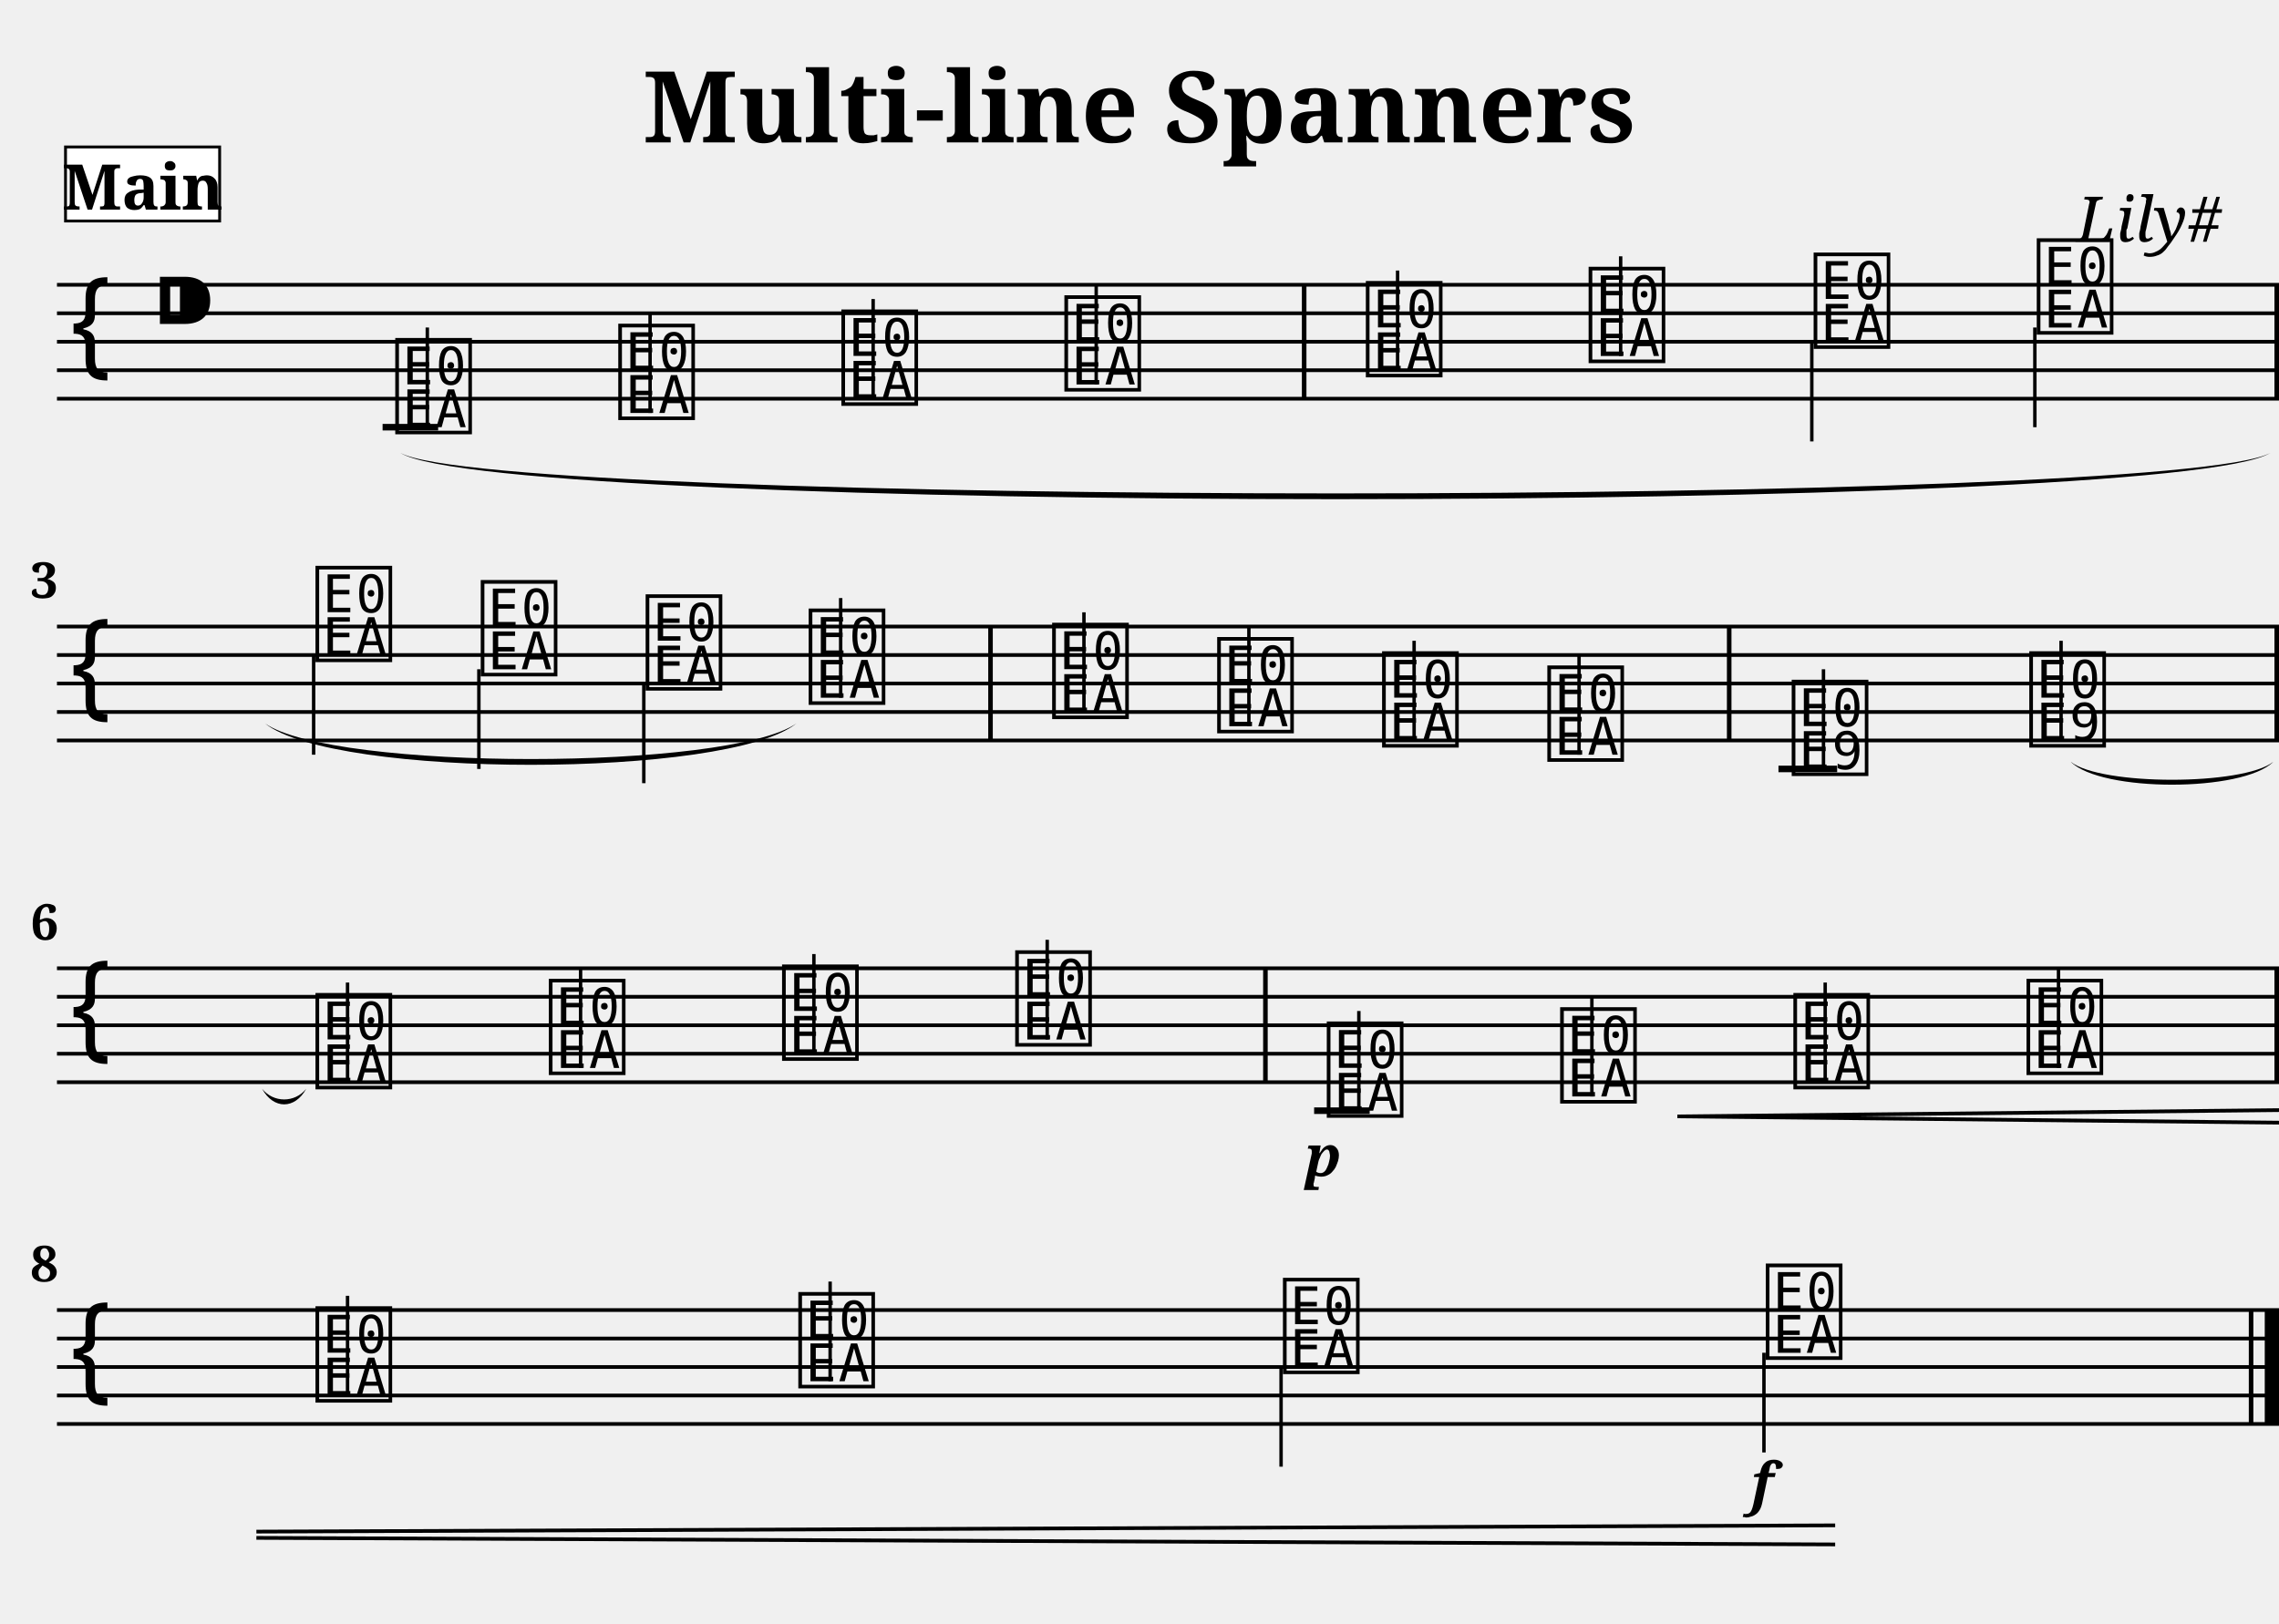
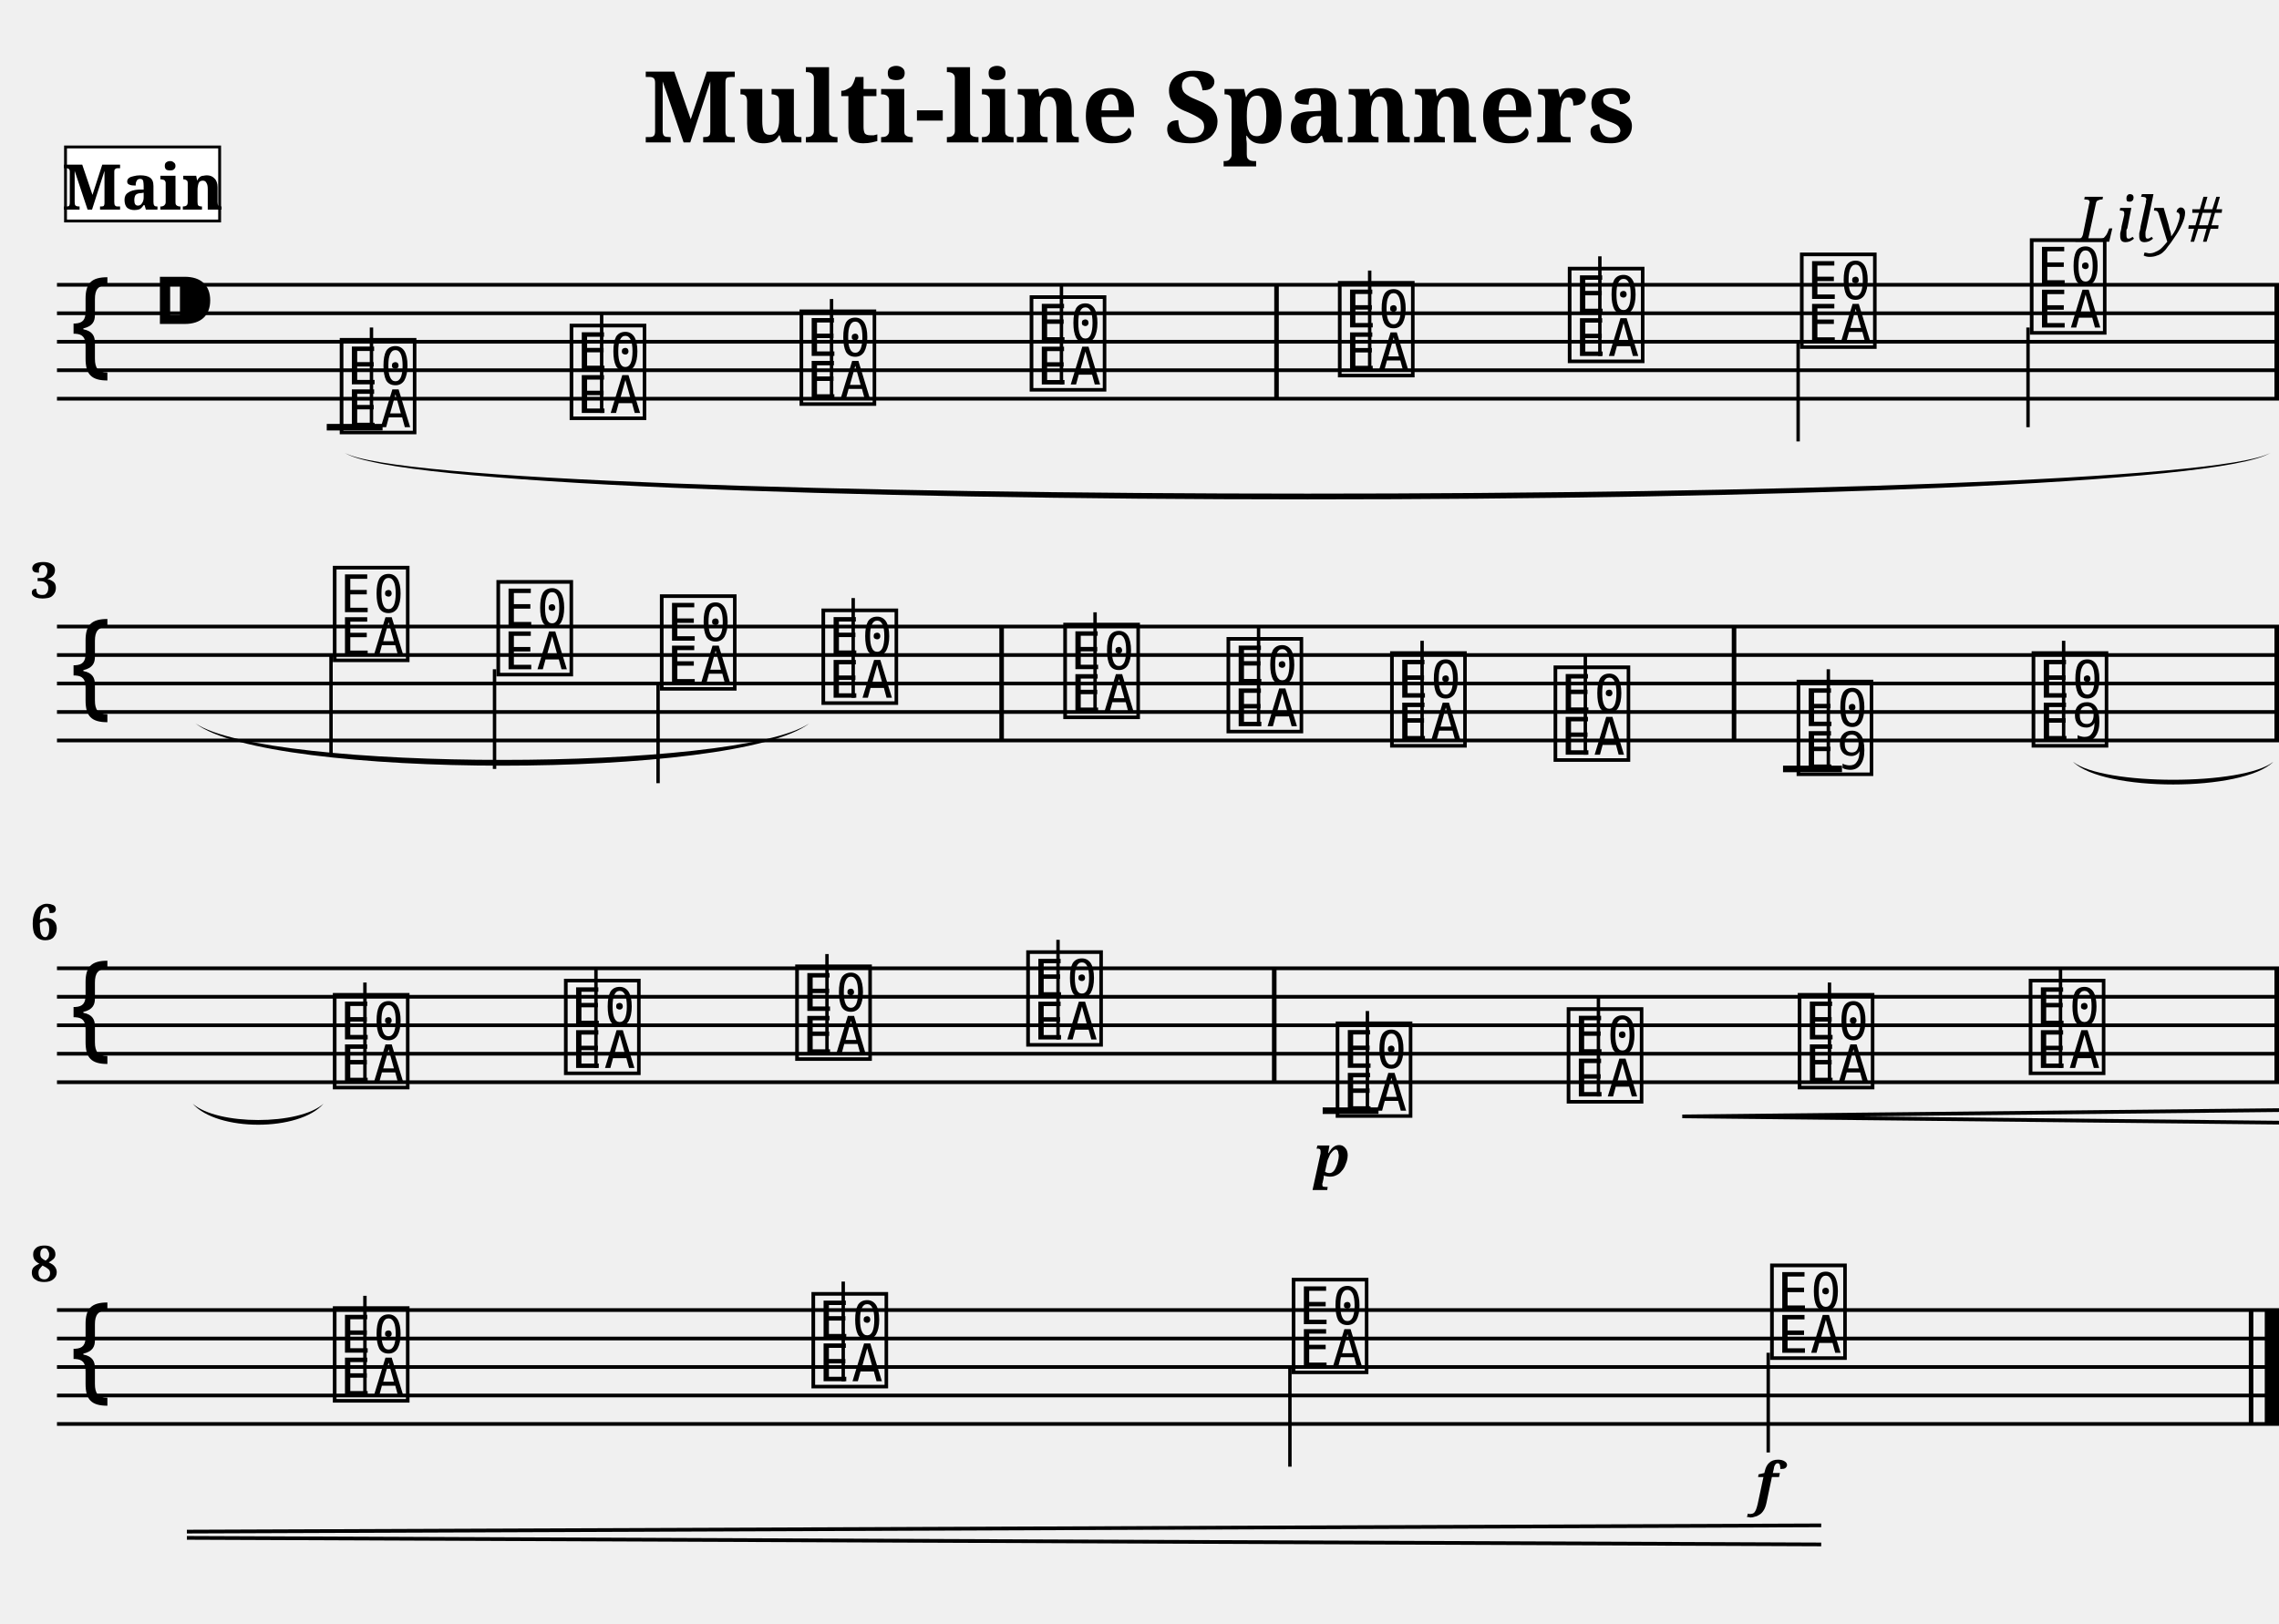
<svg xmlns="http://www.w3.org/2000/svg" width="800.0" height="570.0" viewBox="0 0 80.00 57.00">
  <style>
  @font-face { font-family: 'Emmentaler'; src: local('Emmentaler'); }
  .music { font-family: 'Emmentaler', serif; }
</style>
  <text x="40.00" y="5.00" font-size="3.49" font-family="serif" font-weight="bold" text-anchor="middle">Multi-line Spanners</text>
  <text x="78.00" y="8.49" font-size="2.20" font-family="serif" font-style="italic" text-anchor="end">Lily#</text>
  <g transform="translate(2.00,0.00) scale(1,1)">
    <line x1="0.00" y1="10.00" x2="78.00" y2="10.00" stroke="#000000" stroke-width="0.130" />
    <line x1="0.00" y1="11.00" x2="78.00" y2="11.00" stroke="#000000" stroke-width="0.130" />
    <line x1="0.00" y1="12.00" x2="78.00" y2="12.00" stroke="#000000" stroke-width="0.130" />
    <line x1="0.00" y1="13.00" x2="78.00" y2="13.00" stroke="#000000" stroke-width="0.130" />
    <line x1="0.00" y1="14.00" x2="78.00" y2="14.00" stroke="#000000" stroke-width="0.130" />
    <text class="music" x="0.30" y="13.00" font-size="4.00"></text>
    <text class="music" x="3.30" y="12.00" font-size="4.00"></text>
-     <text class="music" x="11.75" y="15.00" font-size="4.00" data-pos="307"></text>
-     <line x1="13.00" y1="15.00" x2="13.00" y2="11.50" stroke="#000000" stroke-width="0.120" />
-     <text class="music" x="19.58" y="14.50" font-size="4.00" data-pos="373"></text>
-     <line x1="20.82" y1="14.50" x2="20.82" y2="11.00" stroke="#000000" stroke-width="0.120" />
-     <text class="music" x="27.41" y="14.00" font-size="4.00" data-pos="375"></text>
-     <line x1="28.65" y1="14.00" x2="28.65" y2="10.50" stroke="#000000" stroke-width="0.120" />
-     <text class="music" x="35.24" y="13.50" font-size="4.00" data-pos="377"></text>
-     <line x1="36.48" y1="13.50" x2="36.48" y2="10.00" stroke="#000000" stroke-width="0.120" />
-     <text class="music" x="45.82" y="13.00" font-size="4.00" data-pos="381"></text>
-     <line x1="47.06" y1="13.00" x2="47.06" y2="9.50" stroke="#000000" stroke-width="0.120" />
-     <text class="music" x="53.64" y="12.50" font-size="4.00" data-pos="384"></text>
-     <line x1="54.89" y1="12.50" x2="54.89" y2="9.00" stroke="#000000" stroke-width="0.120" />
-     <text class="music" x="61.54" y="12.00" font-size="4.00" data-pos="386"></text>
-     <line x1="61.60" y1="12.00" x2="61.60" y2="15.50" stroke="#000000" stroke-width="0.120" />
-     <text class="music" x="69.37" y="11.50" font-size="4.00" data-pos="388"></text>
-     <line x1="69.43" y1="11.50" x2="69.43" y2="15.00" stroke="#000000" stroke-width="0.120" />
-     <line x1="11.43" y1="15.00" x2="13.38" y2="15.00" stroke="#000000" stroke-width="0.230" />
-     <rect x="43.70" y="10.00" width="0.16" height="4.00" fill="#000000" />
+     <text class="music" x="9.80" y="15.00" font-size="4.00" data-pos="307"></text>
+     <line x1="11.04" y1="15.00" x2="11.04" y2="11.50" stroke="#000000" stroke-width="0.120" />
+     <text class="music" x="17.87" y="14.50" font-size="4.00" data-pos="373"></text>
+     <line x1="19.12" y1="14.50" x2="19.12" y2="11.00" stroke="#000000" stroke-width="0.120" />
+     <text class="music" x="25.94" y="14.00" font-size="4.00" data-pos="375"></text>
+     <line x1="27.19" y1="14.00" x2="27.19" y2="10.50" stroke="#000000" stroke-width="0.120" />
+     <text class="music" x="34.02" y="13.50" font-size="4.00" data-pos="377"></text>
+     <line x1="35.26" y1="13.50" x2="35.26" y2="10.00" stroke="#000000" stroke-width="0.120" />
+     <text class="music" x="44.84" y="13.00" font-size="4.00" data-pos="381"></text>
+     <line x1="46.08" y1="13.00" x2="46.08" y2="9.50" stroke="#000000" stroke-width="0.120" />
+     <text class="music" x="52.91" y="12.50" font-size="4.00" data-pos="384"></text>
+     <line x1="54.16" y1="12.50" x2="54.16" y2="9.00" stroke="#000000" stroke-width="0.120" />
+     <text class="music" x="61.06" y="12.00" font-size="4.00" data-pos="386"></text>
+     <line x1="61.12" y1="12.00" x2="61.12" y2="15.50" stroke="#000000" stroke-width="0.120" />
+     <text class="music" x="69.13" y="11.50" font-size="4.00" data-pos="388"></text>
+     <line x1="69.19" y1="11.50" x2="69.19" y2="15.00" stroke="#000000" stroke-width="0.120" />
+     <line x1="9.47" y1="15.00" x2="11.43" y2="15.00" stroke="#000000" stroke-width="0.230" />
+     <rect x="42.73" y="10.00" width="0.16" height="4.00" fill="#000000" />
    <rect x="77.84" y="10.00" width="0.16" height="4.00" fill="#000000" />
    <line x1="0.00" y1="22.00" x2="78.00" y2="22.00" stroke="#000000" stroke-width="0.130" />
    <line x1="0.00" y1="23.00" x2="78.00" y2="23.00" stroke="#000000" stroke-width="0.130" />
    <line x1="0.00" y1="24.00" x2="78.00" y2="24.00" stroke="#000000" stroke-width="0.130" />
    <line x1="0.00" y1="25.00" x2="78.00" y2="25.00" stroke="#000000" stroke-width="0.130" />
    <line x1="0.00" y1="26.00" x2="78.00" y2="26.00" stroke="#000000" stroke-width="0.130" />
    <text class="music" x="0.30" y="25.00" font-size="4.00"></text>
-     <text class="music" x="8.95" y="23.00" font-size="4.00" data-pos="400"></text>
-     <line x1="9.01" y1="23.00" x2="9.01" y2="26.50" stroke="#000000" stroke-width="0.120" />
-     <text class="music" x="14.75" y="23.50" font-size="4.00" data-pos="405"></text>
-     <line x1="14.81" y1="23.50" x2="14.81" y2="27.00" stroke="#000000" stroke-width="0.120" />
-     <text class="music" x="20.54" y="24.00" font-size="4.00" data-pos="407"></text>
-     <line x1="20.60" y1="24.00" x2="20.60" y2="27.50" stroke="#000000" stroke-width="0.120" />
-     <text class="music" x="26.26" y="24.50" font-size="4.00" data-pos="409"></text>
-     <line x1="27.51" y1="24.50" x2="27.51" y2="21.00" stroke="#000000" stroke-width="0.120" />
-     <text class="music" x="34.81" y="25.00" font-size="4.00" data-pos="414"></text>
-     <line x1="36.05" y1="25.00" x2="36.05" y2="21.50" stroke="#000000" stroke-width="0.120" />
-     <text class="music" x="40.60" y="25.50" font-size="4.00" data-pos="417"></text>
-     <line x1="41.84" y1="25.50" x2="41.84" y2="22.00" stroke="#000000" stroke-width="0.120" />
-     <text class="music" x="46.39" y="26.00" font-size="4.00" data-pos="419"></text>
-     <line x1="47.64" y1="26.00" x2="47.64" y2="22.50" stroke="#000000" stroke-width="0.120" />
-     <text class="music" x="52.19" y="26.50" font-size="4.00" data-pos="421"></text>
-     <line x1="53.43" y1="26.50" x2="53.43" y2="23.00" stroke="#000000" stroke-width="0.120" />
-     <text class="music" x="60.77" y="27.00" font-size="4.00" data-pos="452"></text>
-     <line x1="62.01" y1="27.00" x2="62.01" y2="23.50" stroke="#000000" stroke-width="0.120" />
-     <text class="music" x="69.11" y="26.00" font-size="4.00" data-pos="493"></text>
-     <line x1="70.35" y1="26.00" x2="70.35" y2="22.50" stroke="#000000" stroke-width="0.120" />
-     <line x1="60.43" y1="27.00" x2="62.49" y2="27.00" stroke="#000000" stroke-width="0.230" />
-     <rect x="32.69" y="22.00" width="0.16" height="4.00" fill="#000000" />
-     <rect x="58.62" y="22.00" width="0.16" height="4.00" fill="#000000" />
+     <text class="music" x="9.56" y="23.00" font-size="4.00" data-pos="400"></text>
+     <line x1="9.62" y1="23.00" x2="9.62" y2="26.50" stroke="#000000" stroke-width="0.120" />
+     <text class="music" x="15.30" y="23.50" font-size="4.00" data-pos="405"></text>
+     <line x1="15.36" y1="23.50" x2="15.36" y2="27.00" stroke="#000000" stroke-width="0.120" />
+     <text class="music" x="21.04" y="24.00" font-size="4.00" data-pos="407"></text>
+     <line x1="21.10" y1="24.00" x2="21.10" y2="27.50" stroke="#000000" stroke-width="0.120" />
+     <text class="music" x="26.71" y="24.50" font-size="4.00" data-pos="409"></text>
+     <line x1="27.95" y1="24.50" x2="27.95" y2="21.00" stroke="#000000" stroke-width="0.120" />
+     <text class="music" x="35.20" y="25.00" font-size="4.00" data-pos="414"></text>
+     <line x1="36.44" y1="25.00" x2="36.44" y2="21.50" stroke="#000000" stroke-width="0.120" />
+     <text class="music" x="40.93" y="25.50" font-size="4.00" data-pos="417"></text>
+     <line x1="42.18" y1="25.50" x2="42.18" y2="22.00" stroke="#000000" stroke-width="0.120" />
+     <text class="music" x="46.67" y="26.00" font-size="4.00" data-pos="419"></text>
+     <line x1="47.92" y1="26.00" x2="47.92" y2="22.50" stroke="#000000" stroke-width="0.120" />
+     <text class="music" x="52.41" y="26.50" font-size="4.00" data-pos="421"></text>
+     <line x1="53.65" y1="26.50" x2="53.65" y2="23.00" stroke="#000000" stroke-width="0.120" />
+     <text class="music" x="60.94" y="27.00" font-size="4.00" data-pos="452"></text>
+     <line x1="62.18" y1="27.00" x2="62.18" y2="23.50" stroke="#000000" stroke-width="0.120" />
+     <text class="music" x="69.19" y="26.00" font-size="4.00" data-pos="493"></text>
+     <line x1="70.44" y1="26.00" x2="70.44" y2="22.50" stroke="#000000" stroke-width="0.120" />
+     <line x1="60.59" y1="27.00" x2="62.66" y2="27.00" stroke="#000000" stroke-width="0.230" />
+     <rect x="33.08" y="22.00" width="0.16" height="4.00" fill="#000000" />
+     <rect x="58.79" y="22.00" width="0.16" height="4.00" fill="#000000" />
    <rect x="77.84" y="22.00" width="0.16" height="4.00" fill="#000000" />
    <line x1="0.00" y1="34.00" x2="78.00" y2="34.00" stroke="#000000" stroke-width="0.130" />
    <line x1="0.00" y1="35.00" x2="78.00" y2="35.00" stroke="#000000" stroke-width="0.130" />
    <line x1="0.00" y1="36.00" x2="78.00" y2="36.00" stroke="#000000" stroke-width="0.130" />
    <line x1="0.00" y1="37.00" x2="78.00" y2="37.00" stroke="#000000" stroke-width="0.130" />
    <line x1="0.00" y1="38.00" x2="78.00" y2="38.00" stroke="#000000" stroke-width="0.130" />
    <text class="music" x="0.30" y="37.00" font-size="4.00"></text>
-     <text class="music" x="8.95" y="38.00" font-size="4.00" data-pos="507"></text>
-     <line x1="10.20" y1="38.00" x2="10.20" y2="34.50" stroke="#000000" stroke-width="0.120" />
-     <text class="music" x="17.14" y="37.50" font-size="4.00" data-pos="512"></text>
-     <line x1="18.38" y1="37.50" x2="18.38" y2="34.00" stroke="#000000" stroke-width="0.120" />
-     <text class="music" x="25.33" y="37.00" font-size="4.00" data-pos="514"></text>
-     <line x1="26.57" y1="37.00" x2="26.57" y2="33.50" stroke="#000000" stroke-width="0.120" />
-     <text class="music" x="33.51" y="36.50" font-size="4.00" data-pos="516"></text>
-     <line x1="34.76" y1="36.50" x2="34.76" y2="33.00" stroke="#000000" stroke-width="0.120" />
-     <text class="music" x="44.45" y="39.00" font-size="4.00" data-pos="551"></text>
-     <line x1="45.70" y1="39.00" x2="45.70" y2="35.50" stroke="#000000" stroke-width="0.120" />
-     <text class="music" x="52.64" y="38.50" font-size="4.00" data-pos="600"></text>
-     <line x1="53.88" y1="38.50" x2="53.88" y2="35.00" stroke="#000000" stroke-width="0.120" />
-     <text class="music" x="60.83" y="38.00" font-size="4.00" data-pos="608"></text>
-     <line x1="62.07" y1="38.00" x2="62.07" y2="34.50" stroke="#000000" stroke-width="0.120" />
-     <text class="music" x="69.01" y="37.50" font-size="4.00" data-pos="610"></text>
-     <line x1="70.26" y1="37.50" x2="70.26" y2="34.00" stroke="#000000" stroke-width="0.120" />
-     <line x1="44.13" y1="39.00" x2="46.08" y2="39.00" stroke="#000000" stroke-width="0.230" />
-     <rect x="42.34" y="34.00" width="0.16" height="4.00" fill="#000000" />
+     <text class="music" x="9.56" y="38.00" font-size="4.00" data-pos="507"></text>
+     <line x1="10.81" y1="38.00" x2="10.81" y2="34.50" stroke="#000000" stroke-width="0.120" />
+     <text class="music" x="17.67" y="37.50" font-size="4.00" data-pos="512"></text>
+     <line x1="18.92" y1="37.50" x2="18.92" y2="34.00" stroke="#000000" stroke-width="0.120" />
+     <text class="music" x="25.79" y="37.00" font-size="4.00" data-pos="514"></text>
+     <line x1="27.03" y1="37.00" x2="27.03" y2="33.50" stroke="#000000" stroke-width="0.120" />
+     <text class="music" x="33.90" y="36.50" font-size="4.00" data-pos="516"></text>
+     <line x1="35.14" y1="36.50" x2="35.14" y2="33.00" stroke="#000000" stroke-width="0.120" />
+     <text class="music" x="44.76" y="39.00" font-size="4.00" data-pos="551"></text>
+     <line x1="46.00" y1="39.00" x2="46.00" y2="35.50" stroke="#000000" stroke-width="0.120" />
+     <text class="music" x="52.87" y="38.50" font-size="4.00" data-pos="600"></text>
+     <line x1="54.11" y1="38.50" x2="54.11" y2="35.00" stroke="#000000" stroke-width="0.120" />
+     <text class="music" x="60.98" y="38.00" font-size="4.00" data-pos="608"></text>
+     <line x1="62.22" y1="38.00" x2="62.22" y2="34.50" stroke="#000000" stroke-width="0.120" />
+     <text class="music" x="69.09" y="37.50" font-size="4.00" data-pos="610"></text>
+     <line x1="70.33" y1="37.50" x2="70.33" y2="34.00" stroke="#000000" stroke-width="0.120" />
+     <line x1="44.43" y1="39.00" x2="46.39" y2="39.00" stroke="#000000" stroke-width="0.230" />
+     <rect x="42.65" y="34.00" width="0.16" height="4.00" fill="#000000" />
    <rect x="77.84" y="34.00" width="0.16" height="4.00" fill="#000000" />
    <line x1="0.00" y1="46.00" x2="78.00" y2="46.00" stroke="#000000" stroke-width="0.130" />
    <line x1="0.00" y1="47.00" x2="78.00" y2="47.00" stroke="#000000" stroke-width="0.130" />
    <line x1="0.00" y1="48.00" x2="78.00" y2="48.00" stroke="#000000" stroke-width="0.130" />
    <line x1="0.00" y1="49.00" x2="78.00" y2="49.00" stroke="#000000" stroke-width="0.130" />
    <line x1="0.00" y1="50.00" x2="78.00" y2="50.00" stroke="#000000" stroke-width="0.130" />
    <text class="music" x="0.30" y="49.00" font-size="4.00"></text>
-     <text class="music" x="8.95" y="49.00" font-size="4.00" data-pos="622"></text>
-     <line x1="10.20" y1="49.00" x2="10.20" y2="45.50" stroke="#000000" stroke-width="0.120" />
-     <text class="music" x="25.90" y="48.50" font-size="4.00" data-pos="627"></text>
-     <line x1="27.14" y1="48.50" x2="27.14" y2="45.00" stroke="#000000" stroke-width="0.120" />
-     <text class="music" x="42.91" y="48.00" font-size="4.00" data-pos="629"></text>
-     <line x1="42.97" y1="48.00" x2="42.97" y2="51.50" stroke="#000000" stroke-width="0.120" />
-     <text class="music" x="59.86" y="47.50" font-size="4.00" data-pos="631"></text>
-     <line x1="59.92" y1="47.50" x2="59.92" y2="51.00" stroke="#000000" stroke-width="0.120" />
+     <text class="music" x="9.56" y="49.00" font-size="4.00" data-pos="622"></text>
+     <line x1="10.81" y1="49.00" x2="10.81" y2="45.50" stroke="#000000" stroke-width="0.120" />
+     <text class="music" x="26.36" y="48.50" font-size="4.00" data-pos="627"></text>
+     <line x1="27.60" y1="48.50" x2="27.60" y2="45.00" stroke="#000000" stroke-width="0.120" />
+     <text class="music" x="43.22" y="48.00" font-size="4.00" data-pos="629"></text>
+     <line x1="43.28" y1="48.00" x2="43.28" y2="51.50" stroke="#000000" stroke-width="0.120" />
+     <text class="music" x="60.01" y="47.50" font-size="4.00" data-pos="631"></text>
+     <line x1="60.07" y1="47.50" x2="60.07" y2="51.00" stroke="#000000" stroke-width="0.120" />
    <rect x="76.94" y="46.00" width="0.16" height="4.00" fill="#000000" />
    <rect x="77.50" y="46.00" width="0.50" height="4.00" fill="#000000" />
-     <path d="M 70.69,26.75 C 71.75,27.59 76.73,27.59 77.80,26.75 C 76.73,27.82 71.75,27.82 70.69,26.75 Z" fill="#000000" />
-     <path d="M 7.20,38.23 C 7.60,38.73 8.35,38.73 8.75,38.23 C 8.35,38.96 7.60,38.96 7.20,38.23 Z" fill="#000000" />
-     <path d="M 12.05,15.90 C 15.42,17.80 74.34,17.80 77.70,15.90 C 74.34,18.07 15.42,18.07 12.05,15.90 Z" fill="#000000" />
-     <path d="M 7.30,25.40 C 9.70,27.07 23.56,27.07 25.96,25.40 C 23.56,27.34 9.70,27.34 7.30,25.40 Z" fill="#000000" />
-     <text x="44.45" y="41.30" font-size="2.00" font-family="serif" font-weight="bold" font-style="italic" text-anchor="middle" fill="#000000" data-pos="597">p</text>
-     <text x="59.86" y="52.80" font-size="2.00" font-family="serif" font-weight="bold" font-style="italic" text-anchor="middle" fill="#000000" data-pos="632">f</text>
-     <line x1="56.88" y1="39.20" x2="78.00" y2="38.98" stroke="#000000" stroke-width="0.130" data-pos="601" />
-     <line x1="56.88" y1="39.20" x2="78.00" y2="39.42" stroke="#000000" stroke-width="0.130" data-pos="601" />
-     <line x1="7.00" y1="53.78" x2="62.42" y2="53.56" stroke="#000000" stroke-width="0.130" data-pos="601" />
-     <line x1="7.00" y1="54.00" x2="62.42" y2="54.23" stroke="#000000" stroke-width="0.130" data-pos="601" />
+     <path d="M 70.77,26.75 C 71.83,27.59 76.74,27.59 77.80,26.75 C 76.74,27.81 71.83,27.81 70.77,26.75 Z" fill="#000000" />
+     <path d="M 4.76,38.75 C 5.62,39.52 8.51,39.52 9.36,38.75 C 8.51,39.74 5.62,39.74 4.76,38.75 Z" fill="#000000" />
+     <path d="M 10.10,15.90 C 13.48,17.81 74.32,17.81 77.70,15.90 C 74.32,18.08 13.48,18.08 10.10,15.90 Z" fill="#000000" />
+     <path d="M 4.86,25.40 C 7.40,27.11 23.87,27.11 26.41,25.40 C 23.87,27.38 7.40,27.38 4.86,25.40 Z" fill="#000000" />
+     <text x="44.76" y="41.30" font-size="2.00" font-family="serif" font-weight="bold" font-style="italic" text-anchor="middle" fill="#000000" data-pos="597">p</text>
+     <text x="60.01" y="52.80" font-size="2.00" font-family="serif" font-weight="bold" font-style="italic" text-anchor="middle" fill="#000000" data-pos="632">f</text>
+     <line x1="57.06" y1="39.20" x2="78.00" y2="38.98" stroke="#000000" stroke-width="0.130" data-pos="601" />
+     <line x1="57.06" y1="39.20" x2="78.00" y2="39.42" stroke="#000000" stroke-width="0.130" data-pos="601" />
+     <line x1="4.56" y1="53.78" x2="61.93" y2="53.56" stroke="#000000" stroke-width="0.130" data-pos="601" />
+     <line x1="4.56" y1="54.00" x2="61.93" y2="54.23" stroke="#000000" stroke-width="0.130" data-pos="601" />
    <text x="0.05" y="21.00" font-size="1.75" font-family="serif" font-weight="bold" text-anchor="end" fill="#000000">3</text>
    <text x="0.05" y="33.00" font-size="1.75" font-family="serif" font-weight="bold" text-anchor="end" fill="#000000">6</text>
    <text x="0.05" y="45.00" font-size="1.75" font-family="serif" font-weight="bold" text-anchor="end" fill="#000000">8</text>
    <rect x="0.30" y="5.16" width="5.41" height="2.60" fill="#FFFFFF" stroke="#000000" stroke-width="0.100" data-pos="0" />
    <text x="3.01" y="7.36" font-size="2.20" font-family="serif" font-weight="bold" text-anchor="middle" fill="#000000" data-pos="0">Main</text>
  </g>
</svg>
